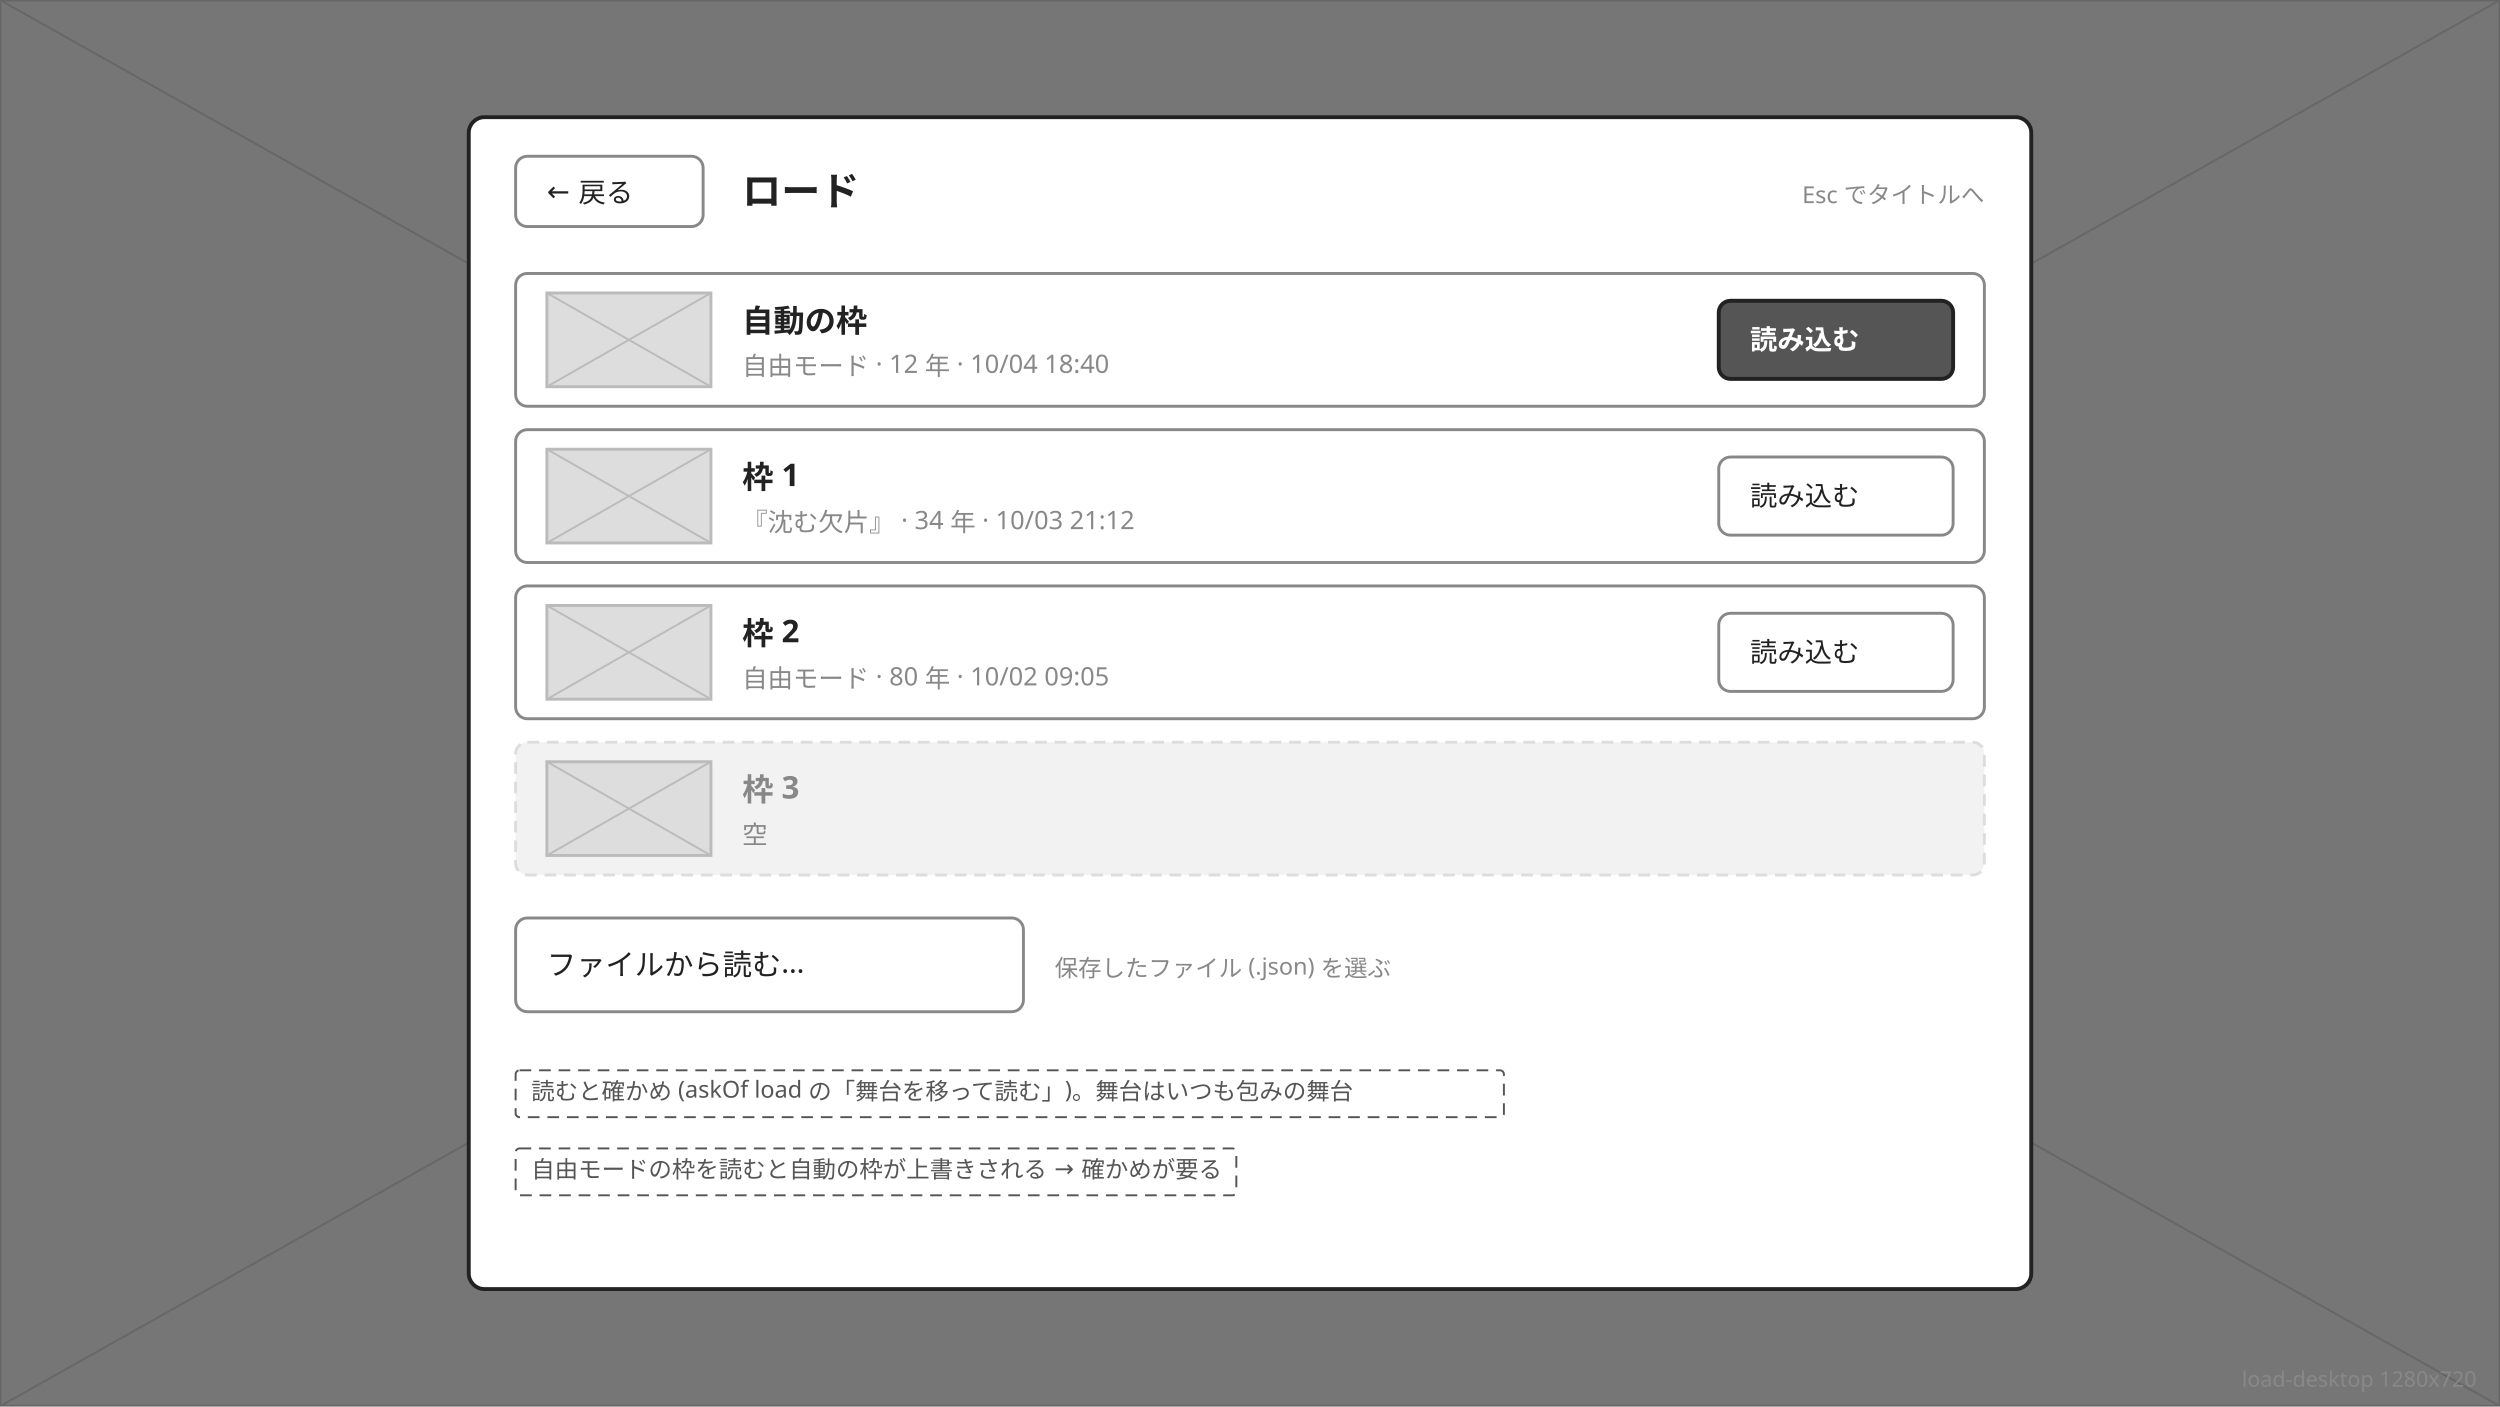
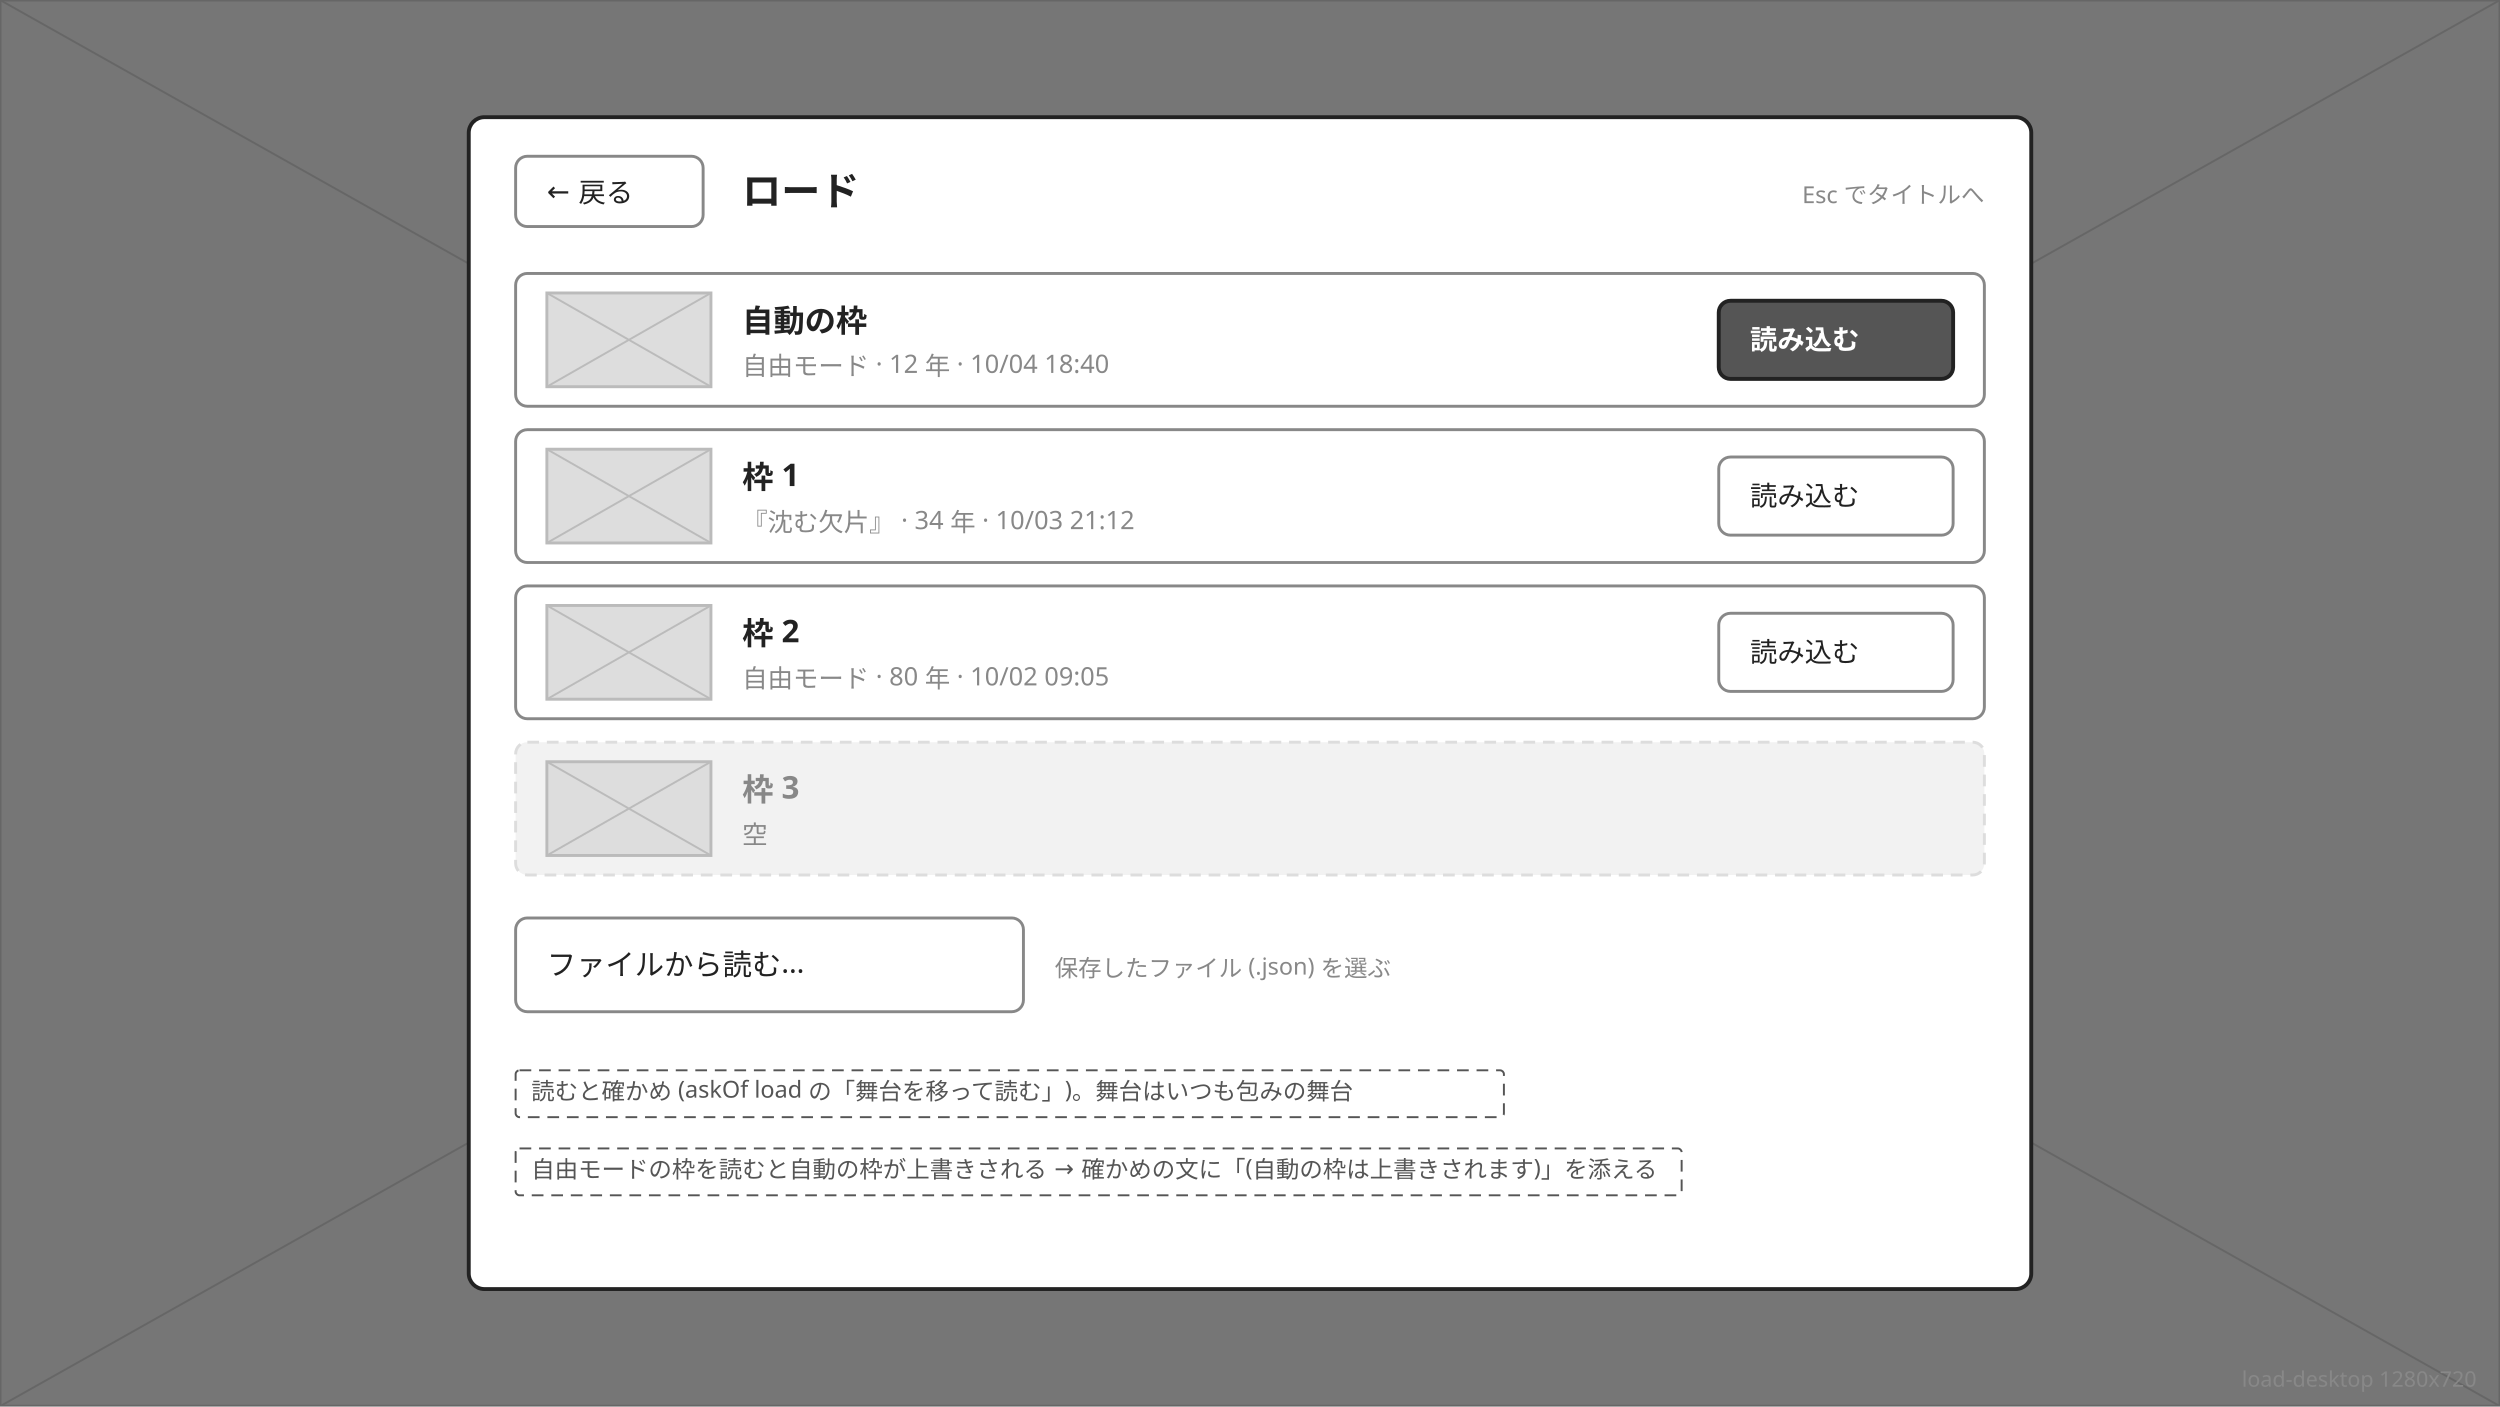
<svg xmlns="http://www.w3.org/2000/svg" width="1280" height="720" viewBox="0 0 1280 720" font-family="Hiragino Sans, Noto Sans JP, system-ui, sans-serif">
  <rect width="1280" height="720" fill="#f2f2f2" />
  <rect x="0" y="0" width="1280" height="720" rx="0" fill="#ddd" stroke="#bbb" stroke-width="1.5" />
  <path d="M0 0L1280 720M1280 0L0 720" stroke="#bbb" stroke-width="1" />
  <text x="640.0" y="360.0" font-size="14" fill="#888" text-anchor="middle" font-weight="normal" />
  <rect x="0" y="0" width="1280" height="720" fill="#222" fill-opacity="0.55" />
  <rect x="240" y="60" width="800" height="600" rx="8" fill="#fff" stroke="#222" stroke-width="2" />
  <rect x="264" y="80" width="96" height="36" rx="6" fill="#fff" stroke="#888" stroke-width="1.5" />
  <text x="280" y="102.9" font-size="14" fill="#222" text-anchor="start" font-weight="normal">← 戻る</text>
  <text x="380" y="105" font-size="20" fill="#222" text-anchor="start" font-weight="bold">ロード</text>
  <text x="1016" y="104" font-size="12" fill="#888" text-anchor="end" font-weight="normal">Esc でタイトルへ</text>
  <rect x="264" y="140" width="752" height="68" rx="6" fill="#fff" stroke="#888" stroke-width="1.5" />
  <rect x="280" y="150" width="84" height="48" rx="0" fill="#ddd" stroke="#bbb" stroke-width="1.5" />
  <path d="M280 150L364 198M364 150L280 198" stroke="#bbb" stroke-width="1" />
  <text x="380" y="170" font-size="16" fill="#222" text-anchor="start" font-weight="bold">自動の枠</text>
  <text x="380" y="192" font-size="13" fill="#888" text-anchor="start" font-weight="normal">自由モード · 12 年 · 10/04 18:40</text>
  <rect x="880" y="154" width="120" height="40" rx="6" fill="#555" stroke="#222" stroke-width="2" />
  <text x="896" y="178.9" font-size="14" fill="#fff" text-anchor="start" font-weight="bold">読み込む</text>
  <rect x="264" y="220" width="752" height="68" rx="6" fill="#fff" stroke="#888" stroke-width="1.5" />
  <rect x="280" y="230" width="84" height="48" rx="0" fill="#ddd" stroke="#bbb" stroke-width="1.5" />
  <path d="M280 230L364 278M364 230L280 278" stroke="#bbb" stroke-width="1" />
  <text x="380" y="250" font-size="16" fill="#222" text-anchor="start" font-weight="bold">枠 1</text>
  <text x="380" y="272" font-size="13" fill="#888" text-anchor="start" font-weight="normal">『沈む欠片』 · 34 年 · 10/03 21:12</text>
  <rect x="880" y="234" width="120" height="40" rx="6" fill="#fff" stroke="#888" stroke-width="1.5" />
  <text x="896" y="258.9" font-size="14" fill="#222" text-anchor="start" font-weight="normal">読み込む</text>
  <rect x="264" y="300" width="752" height="68" rx="6" fill="#fff" stroke="#888" stroke-width="1.5" />
  <rect x="280" y="310" width="84" height="48" rx="0" fill="#ddd" stroke="#bbb" stroke-width="1.5" />
  <path d="M280 310L364 358M364 310L280 358" stroke="#bbb" stroke-width="1" />
  <text x="380" y="330" font-size="16" fill="#222" text-anchor="start" font-weight="bold">枠 2</text>
  <text x="380" y="352" font-size="13" fill="#888" text-anchor="start" font-weight="normal">自由モード · 80 年 · 10/02 09:05</text>
  <rect x="880" y="314" width="120" height="40" rx="6" fill="#fff" stroke="#888" stroke-width="1.5" />
  <text x="896" y="338.9" font-size="14" fill="#222" text-anchor="start" font-weight="normal">読み込む</text>
  <rect x="264" y="380" width="752" height="68" rx="6" fill="#f2f2f2" stroke="#ddd" stroke-width="1.5" stroke-dasharray="6 4" />
  <rect x="280" y="390" width="84" height="48" rx="0" fill="#ddd" stroke="#bbb" stroke-width="1.5" />
  <path d="M280 390L364 438M364 390L280 438" stroke="#bbb" stroke-width="1" />
  <text x="380" y="410" font-size="16" fill="#888" text-anchor="start" font-weight="bold">枠 3</text>
  <text x="380" y="432" font-size="13" fill="#888" text-anchor="start" font-weight="normal">空</text>
  <rect x="264" y="470" width="260" height="48" rx="6" fill="#fff" stroke="#888" stroke-width="1.5" />
  <text x="280" y="499.25" font-size="15" fill="#222" text-anchor="start" font-weight="normal">ファイルから読む…</text>
  <text x="540" y="500" font-size="12" fill="#888" text-anchor="start" font-weight="normal">保存したファイル (.json) を選ぶ</text>
  <rect x="264" y="548" width="506" height="24" rx="2" fill="#fff" stroke="#555" stroke-width="1" stroke-dasharray="6 4" />
  <text x="272" y="563" font-size="12" fill="#555" text-anchor="start" font-weight="normal">読むと確かめ (askOf load の「舞台を移って読む」)。舞台はいつも包みの舞台</text>
-   <rect x="264" y="588" width="369" height="24" rx="2" fill="#fff" stroke="#555" stroke-width="1" stroke-dasharray="6 4" />
-   <text x="272" y="603" font-size="12" fill="#555" text-anchor="start" font-weight="normal">自由モードの枠を読むと自動の枠が上書きされる → 確かめが要る</text>
+   <rect x="264" y="588" width="597" height="24" rx="2" fill="#fff" stroke="#555" stroke-width="1" stroke-dasharray="6 4" />
+   <text x="272" y="603" font-size="12" fill="#555" text-anchor="start" font-weight="normal">自由モードの枠を読むと自動の枠が上書きされる → 確かめの文に「(自動の枠は上書きされます)」を添える</text>
  <text x="1268" y="710" font-size="11" fill="#888" text-anchor="end" font-weight="normal">load-desktop 1280x720</text>
</svg>
